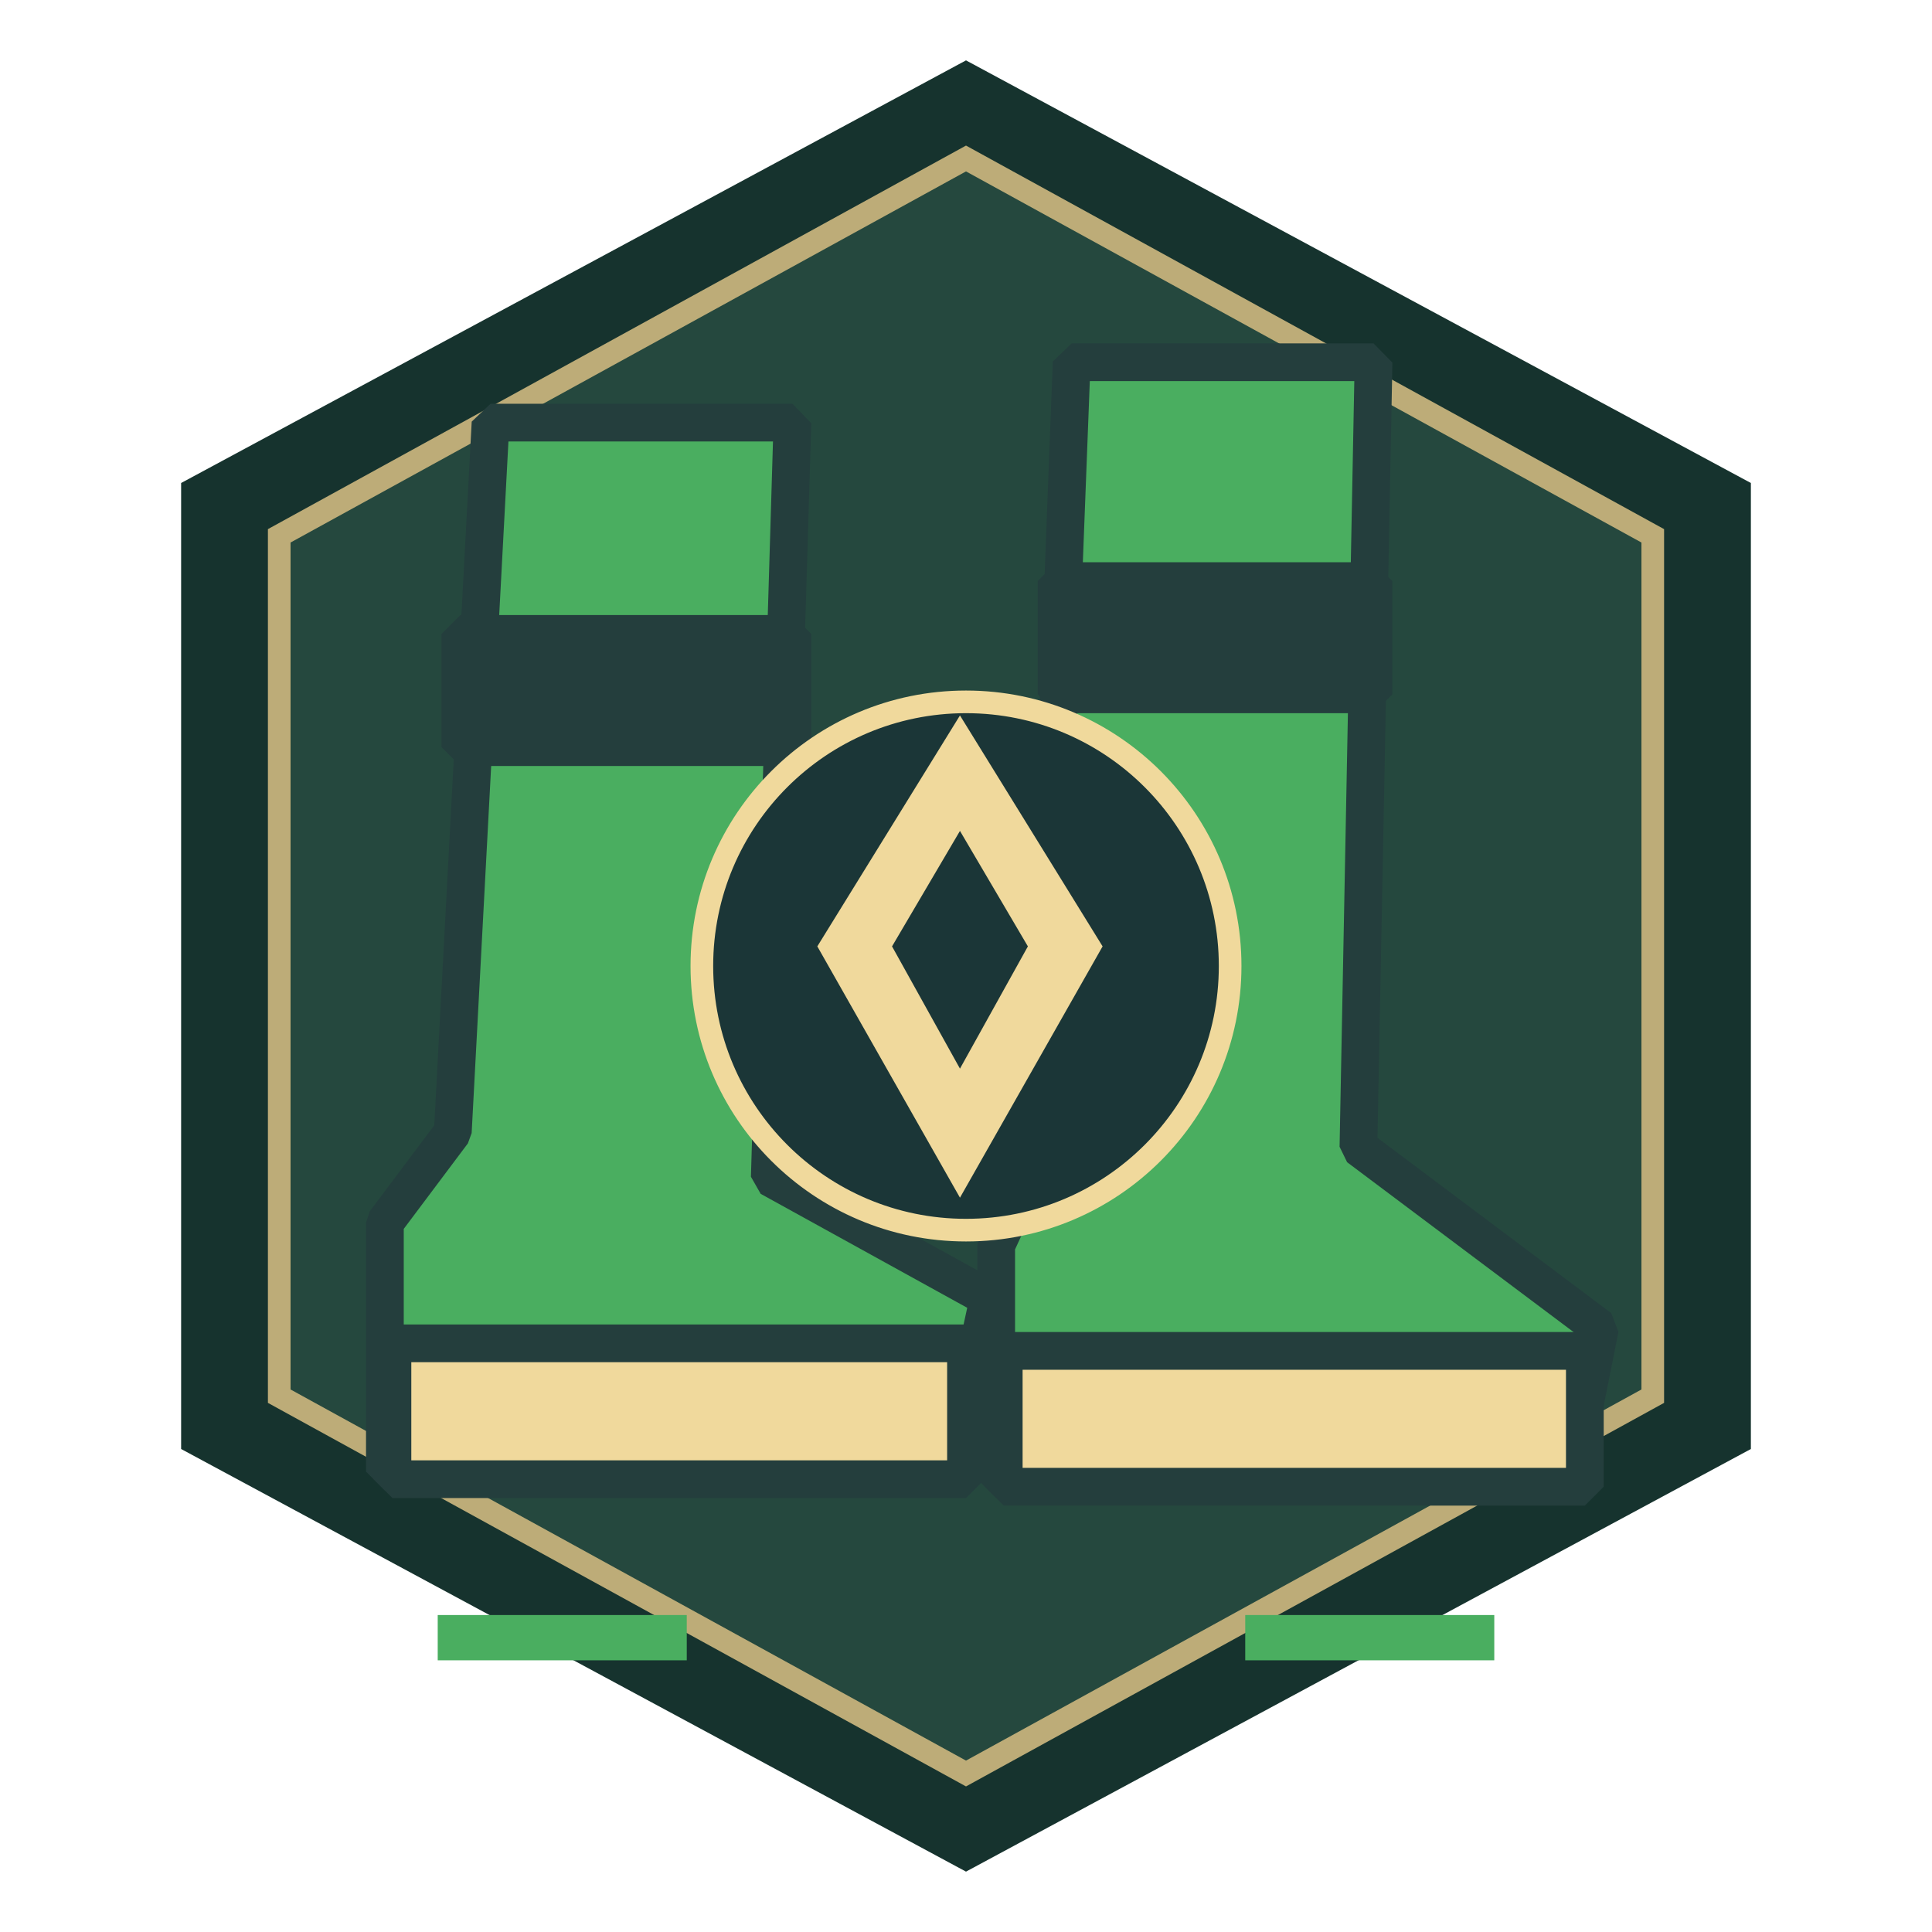
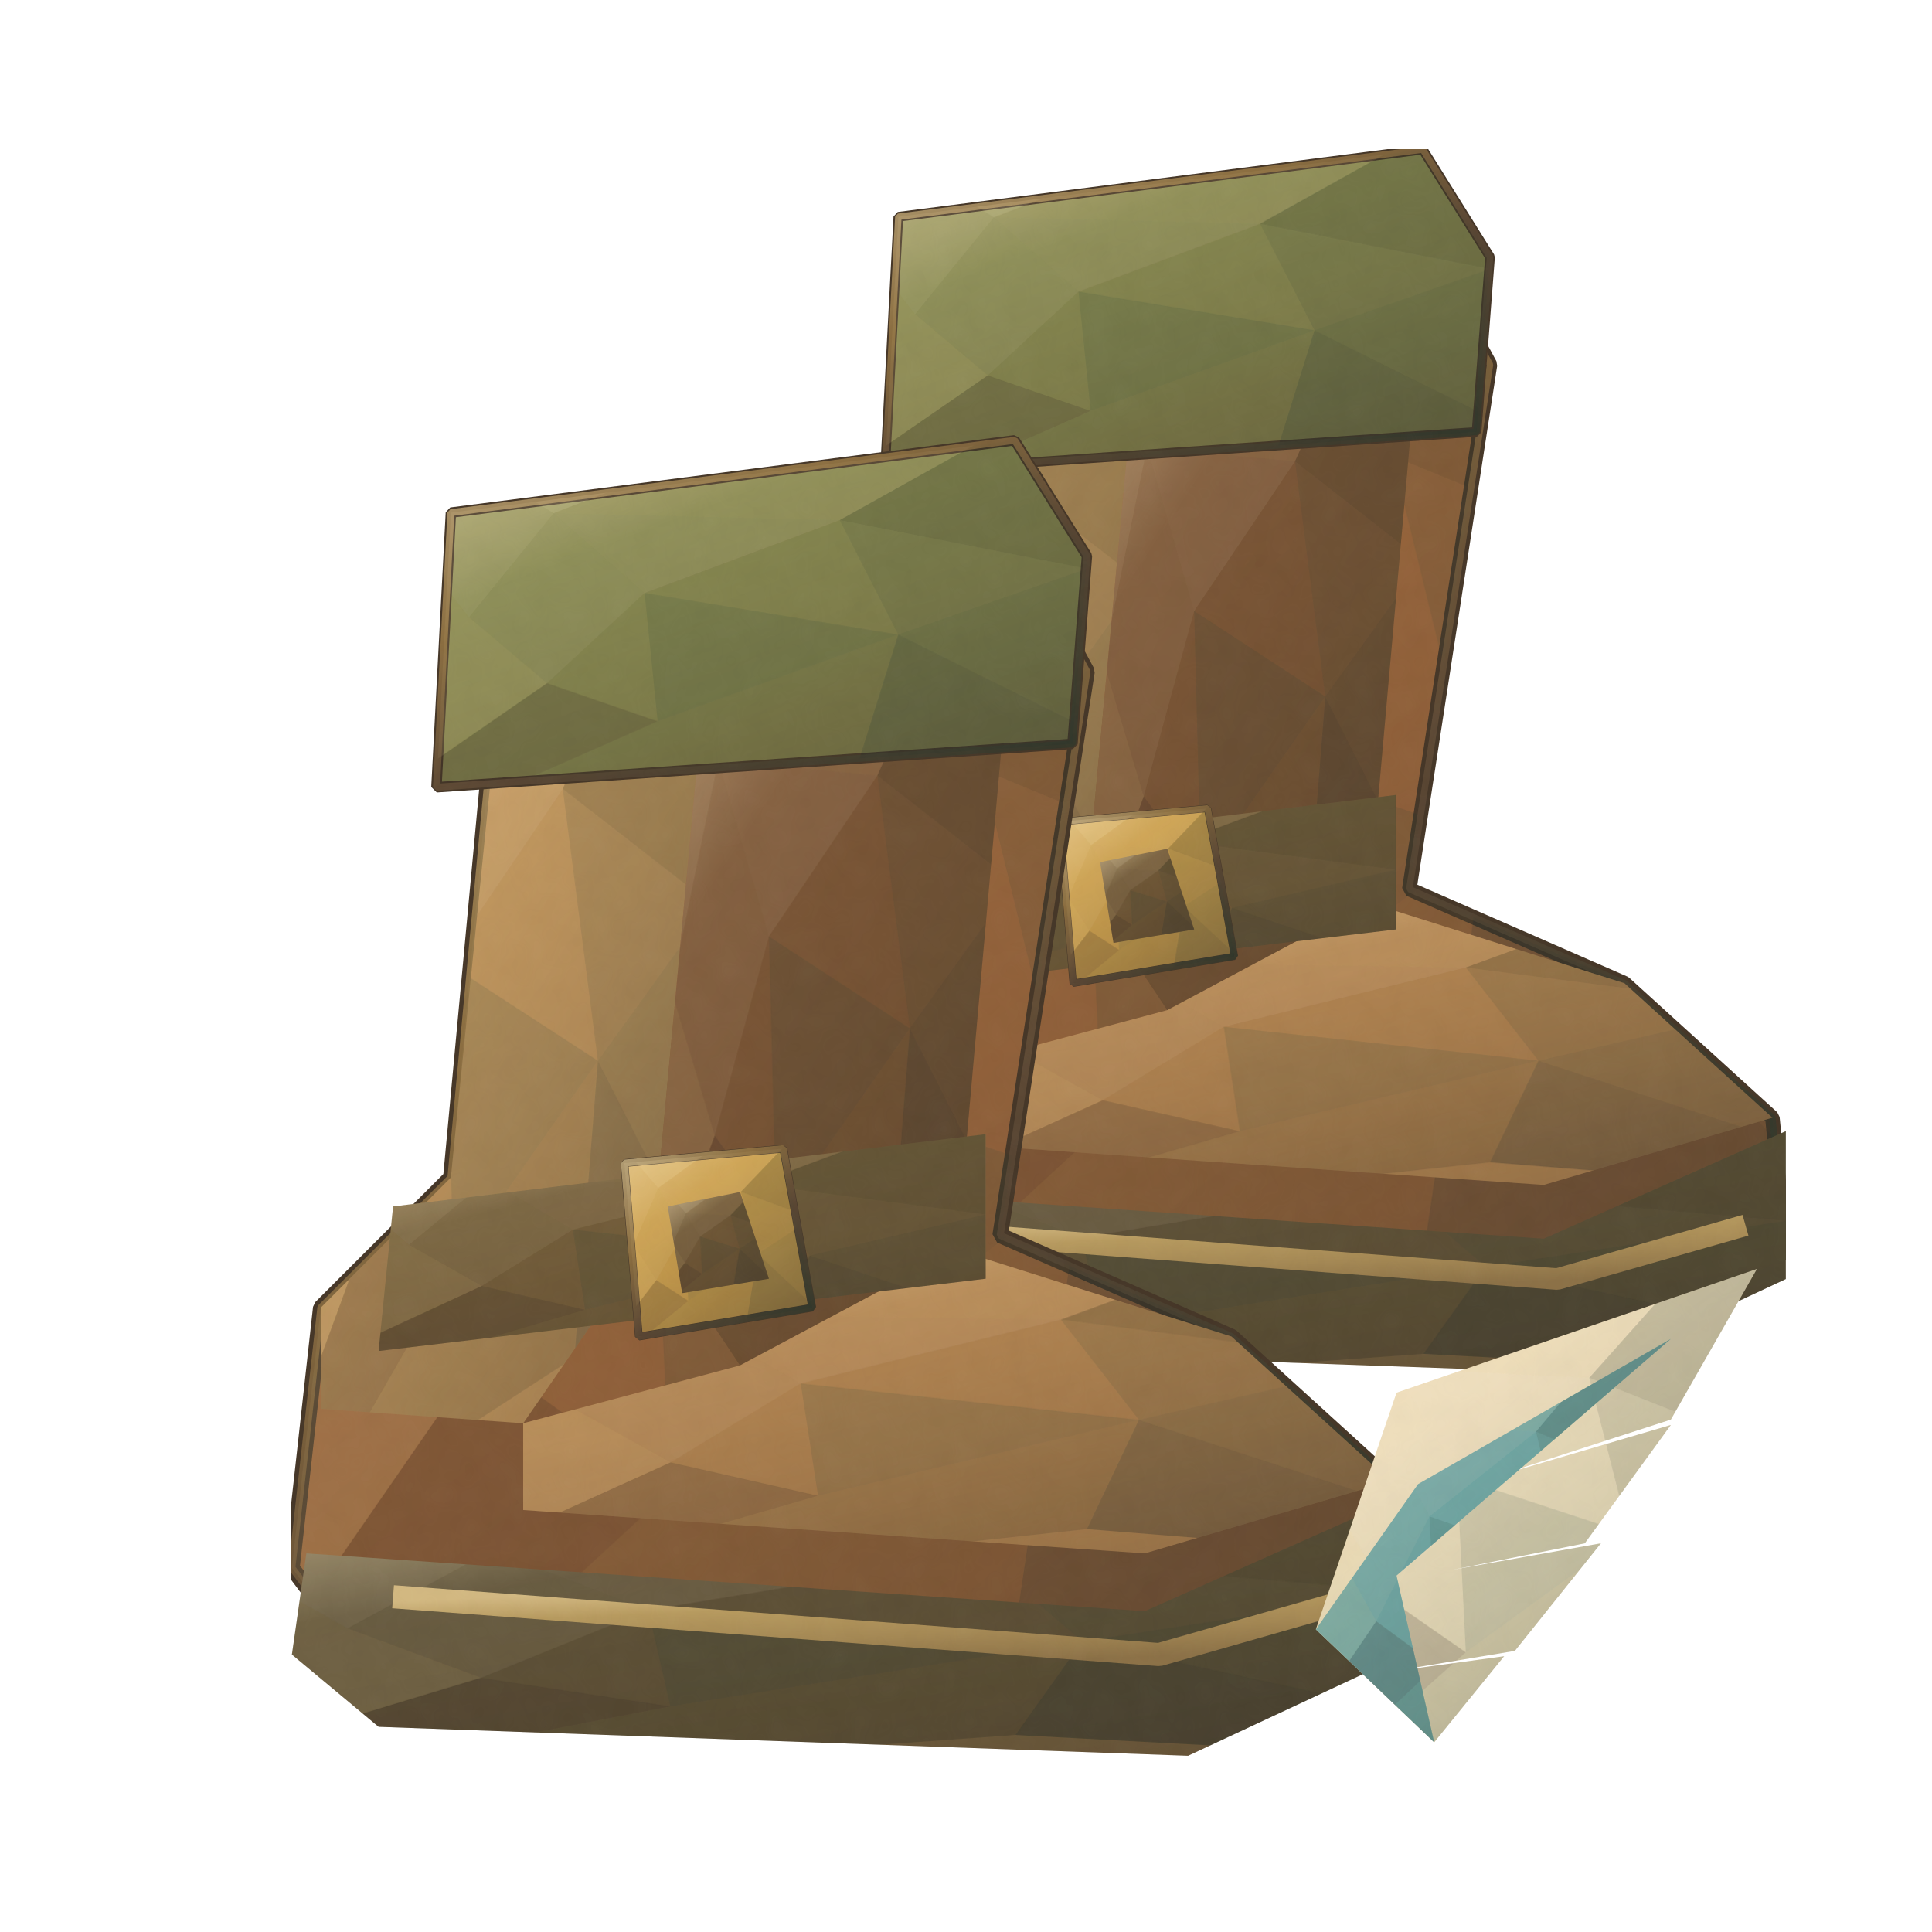
- <svg xmlns="http://www.w3.org/2000/svg" viewBox="0 0 256 256" role="img" aria-label="疾行靴">
-   <path d="M128 8L232 64V192L128 248L24 192V64Z" fill="#16332e" />
-   <path d="M128 21L219 71V185L128 235L37 185V71Z" fill="#25483e" stroke="#bdac78" stroke-width="3" />
-   <g stroke="#243e3d" stroke-width="5" stroke-linejoin="bevel">
-     <path d="M65 56H105L102 156L131 172L126 195H51V162L60 150Z" fill="#4aae60" />
-     <path d="M142 48H182L180 152L212 176L208 196H132V165L138 152Z" fill="#4aae60" />
-     <path d="M52 178H128V196H52ZM133 179H210V197H133Z" fill="#f0d99c" />
-     <path d="M61 84H105V99H61ZM140 77H182V92H140Z" fill="#243e3d" />
+ <svg xmlns="http://www.w3.org/2000/svg" width="256" height="256" viewBox="0 0 100 100" role="img" aria-label="疾行靴" data-art-style="hazel-faceted-v1">
+   <defs>
+     <pattern id="hazel-planes" width="1" height="1" patternContentUnits="objectBoundingBox">
+       <polygon points="0,0 .47,0 .18,.21" fill="#fff0c8" opacity=".20" />
+       <polygon points=".47,0 .84,0 .62,.23 .18,.21" fill="#eed3a4" opacity=".11" />
+       <polygon points="0,0 .18,.21 .05,.51 0,.39" fill="#fff0cb" opacity=".12" />
+       <polygon points=".18,.21 .62,.23 .32,.44" fill="#f5e0be" opacity=".085" />
+       <polygon points=".84,0 1,0 1,.37 .62,.23" fill="#2b3529" opacity=".20" />
+       <polygon points=".62,.23 1,.37 .71,.56" fill="#344338" opacity=".13" />
+       <polygon points=".05,.51 .18,.21 .32,.44 .17,.7" fill="#eedbbc" opacity=".07" />
+       <polygon points=".32,.44 .71,.56 .34,.81" fill="#193e34" opacity=".12" />
+       <polygon points="1,.37 1,.83 .71,.56" fill="#13332e" opacity=".15" />
+       <polygon points="0,.39 .05,.51 .17,.7 0,.92" fill="#f4d99e" opacity=".12" />
+       <polygon points=".17,.7 .34,.81 .11,1 0,1 0,.92" fill="#372d24" opacity=".19" />
+       <polygon points=".34,.81 .71,.56 .65,.92 .39,1 .11,1" fill="#414a32" opacity=".11" />
+       <polygon points=".71,.56 1,.83 1,1 .65,.92" fill="#152d2a" opacity=".21" />
+       <polygon points=".65,.92 1,1 .39,1" fill="#f0c77e" opacity=".10" />
+     </pattern>
+     <linearGradient id="hazel-rim" x1="0" y1="0" x2=".85" y2="1">
+       <stop offset="0" stop-color="#ffe7ad" />
+       <stop offset=".34" stop-color="#b99250" />
+       <stop offset=".62" stop-color="#66503b" />
+       <stop offset="1" stop-color="#29382c" />
+     </linearGradient>
+     <filter id="hazel-pigment" x="0" y="0" width="100%" height="100%" color-interpolation-filters="sRGB">
+       <feTurbulence type="fractalNoise" baseFrequency=".73" numOctaves="2" seed="23" result="grain" />
+       <feColorMatrix in="grain" type="saturate" values="0" />
+       <feComponentTransfer>
+         <feFuncA type="linear" slope=".045" />
+       </feComponentTransfer>
+       <feComposite operator="in" in2="SourceAlpha" result="grain" />
+       <feBlend in="SourceGraphic" in2="grain" mode="soft-light" />
+     </filter>
+     <linearGradient id="hazel-material-0" x1=".12" y1="0" x2=".83" y2="1">
+       <stop offset="0" stop-color="#c0986c" />
+       <stop offset=".27" stop-color="#9a673d" />
+       <stop offset=".65" stop-color="#8c5e39" />
+       <stop offset="1" stop-color="#7b5233" />
+     </linearGradient>
+     <linearGradient id="hazel-material-1" x1=".12" y1="0" x2=".83" y2="1">
+       <stop offset="0" stop-color="#dbb982" />
+       <stop offset=".27" stop-color="#c59b61" />
+       <stop offset=".65" stop-color="#af8856" />
+       <stop offset="1" stop-color="#957149" />
+     </linearGradient>
+     <linearGradient id="hazel-material-2" x1=".12" y1="0" x2=".83" y2="1">
+       <stop offset="0" stop-color="#ae8e68" />
+       <stop offset=".27" stop-color="#7c5737" />
+       <stop offset=".65" stop-color="#735133" />
+       <stop offset="1" stop-color="#69492f" />
+     </linearGradient>
+     <linearGradient id="hazel-material-3" x1=".12" y1="0" x2=".83" y2="1">
+       <stop offset="0" stop-color="#d0ac79" />
+       <stop offset=".27" stop-color="#b38652" />
+       <stop offset=".65" stop-color="#a1774a" />
+       <stop offset="1" stop-color="#8a6540" />
+     </linearGradient>
+     <linearGradient id="hazel-material-4" x1=".12" y1="0" x2=".83" y2="1">
+       <stop offset="0" stop-color="#9b8b69" />
+       <stop offset=".27" stop-color="#5e5238" />
+       <stop offset=".65" stop-color="#5b4d34" />
+       <stop offset="1" stop-color="#574630" />
+     </linearGradient>
+     <linearGradient id="hazel-material-5" x1=".12" y1="0" x2=".83" y2="1">
+       <stop offset="0" stop-color="#d2b881" />
+       <stop offset=".27" stop-color="#b79a5f" />
+       <stop offset=".65" stop-color="#a48854" />
+       <stop offset="1" stop-color="#8c7147" />
+     </linearGradient>
+     <linearGradient id="hazel-material-6" x1=".12" y1="0" x2=".83" y2="1">
+       <stop offset="0" stop-color="#b5ad78" />
+       <stop offset=".27" stop-color="#878951" />
+       <stop offset=".65" stop-color="#7c7a49" />
+       <stop offset="1" stop-color="#6f673f" />
+     </linearGradient>
+     <linearGradient id="hazel-material-7" x1=".12" y1="0" x2=".83" y2="1">
+       <stop offset="0" stop-color="#a9936a" />
+       <stop offset=".27" stop-color="#745f3b" />
+       <stop offset=".65" stop-color="#6d5737" />
+       <stop offset="1" stop-color="#644d32" />
+     </linearGradient>
+     <linearGradient id="hazel-material-8" x1=".12" y1="0" x2=".83" y2="1">
+       <stop offset="0" stop-color="#dfbc77" />
+       <stop offset=".27" stop-color="#cca14f" />
+       <stop offset=".65" stop-color="#b58d47" />
+       <stop offset="1" stop-color="#99753e" />
+     </linearGradient>
+     <linearGradient id="hazel-material-9" x1=".12" y1="0" x2=".83" y2="1">
+       <stop offset="0" stop-color="#a68f68" />
+       <stop offset=".27" stop-color="#6f5837" />
+       <stop offset=".65" stop-color="#695133" />
+       <stop offset="1" stop-color="#61492f" />
+     </linearGradient>
+     <linearGradient id="hazel-material-10" x1=".12" y1="0" x2=".83" y2="1">
+       <stop offset="0" stop-color="#f1e0bb" />
+       <stop offset=".27" stop-color="#eedebc" />
+       <stop offset=".65" stop-color="#d5cbab" />
+       <stop offset="1" stop-color="#b7b397" />
+     </linearGradient>
+     <linearGradient id="hazel-material-11" x1=".12" y1="0" x2=".83" y2="1">
+       <stop offset="0" stop-color="#89b2a8" />
+       <stop offset=".27" stop-color="#72a8a5" />
+       <stop offset=".65" stop-color="#699b97" />
+       <stop offset="1" stop-color="#5d8b86" />
+     </linearGradient>
+   </defs>
+   <g filter="url(#hazel-pigment)">
+     <g stroke-linejoin="bevel">
+       <g transform="translate(7 6) scale(.87)">
+         <g transform="translate(27 -2) scale(.8)">
+           <path d="M27 13L60 8L67 21L61 60L77 67L88 77L89 87L74 94L18 91L12 83L14 65L23 56Z" fill="url(#hazel-material-0)" stroke="#463728" stroke-width="1.08" stroke-linejoin="bevel" />
+           <path d="M27 13L60 8L67 21L61 60L77 67L88 77L89 87L74 94L18 91L12 83L14 65L23 56Z" fill="url(#hazel-planes)" stroke-linejoin="bevel" />
+           <path d="M27 13L60 8L67 21L61 60L77 67L88 77L89 87L74 94L18 91L12 83L14 65L23 56Z" fill="none" stroke="url(#hazel-rim)" stroke-width=".48" stroke-linejoin="bevel" opacity=".6" />
+           <path d="M27 16L41 17L37 60L28 73L14 72L14 65L23 56Z" fill="url(#hazel-material-1)" />
+           <path d="M27 16L41 17L37 60L28 73L14 72L14 65L23 56Z" fill="url(#hazel-planes)" />
+           <path d="M41 17L62 16L58 61L43 69L37 60Z" fill="url(#hazel-material-2)" />
+           <path d="M41 17L62 16L58 61L43 69L37 60Z" fill="url(#hazel-planes)" />
+           <path d="M43 69L58 61L77 67L88 77L71 82L28 79L28 73Z" fill="url(#hazel-material-3)" />
+           <path d="M43 69L58 61L77 67L88 77L71 82L28 79L28 73Z" fill="url(#hazel-planes)" />
+           <path d="M13 82L71 86L89 78L89 89L74 96L18 94L12 89Z" fill="url(#hazel-material-4)" />
+           <path d="M13 82L71 86L89 78L89 89L74 96L18 94L12 89Z" fill="url(#hazel-planes)" />
+           <path d="M19 85L72 89L86 85" fill="none" stroke="url(#hazel-material-5)" stroke-width="1.6" stroke-linejoin="bevel" />
+           <path d="M23 10L62 5L67 13L66 26L22 29Z" fill="url(#hazel-material-6)" stroke="#463728" stroke-width="0.72" stroke-linejoin="bevel" />
+           <path d="M23 10L62 5L67 13L66 26L22 29Z" fill="url(#hazel-planes)" stroke-linejoin="bevel" />
+           <path d="M23 10L62 5L67 13L66 26L22 29Z" fill="none" stroke="url(#hazel-rim)" stroke-width=".48" stroke-linejoin="bevel" opacity=".6" />
+           <path d="M19 58L60 53L60 63L18 68Z" fill="url(#hazel-material-7)" />
+           <path d="M19 58L60 53L60 63L18 68Z" fill="url(#hazel-planes)" />
+           <path d="M35 55L46 54L48 65L36 67Z" fill="url(#hazel-material-8)" stroke="#463728" stroke-width="0.54" stroke-linejoin="bevel" />
+           <path d="M35 55L46 54L48 65L36 67Z" fill="url(#hazel-planes)" stroke-linejoin="bevel" />
+           <path d="M35 55L46 54L48 65L36 67Z" fill="none" stroke="url(#hazel-rim)" stroke-width=".48" stroke-linejoin="bevel" opacity=".6" />
+           <path d="M38 58L43 57L45 63L39 64Z" fill="url(#hazel-material-9)" />
+           <path d="M38 58L43 57L45 63L39 64Z" fill="url(#hazel-planes)" />
+         </g>
+         <g transform="translate(-1 15) scale(.86)">
+           <path d="M27 13L60 8L67 21L61 60L77 67L88 77L89 87L74 94L18 91L12 83L14 65L23 56Z" fill="url(#hazel-material-0)" stroke="#463728" stroke-width="1.08" stroke-linejoin="bevel" />
+           <path d="M27 13L60 8L67 21L61 60L77 67L88 77L89 87L74 94L18 91L12 83L14 65L23 56Z" fill="url(#hazel-planes)" stroke-linejoin="bevel" />
+           <path d="M27 13L60 8L67 21L61 60L77 67L88 77L89 87L74 94L18 91L12 83L14 65L23 56Z" fill="none" stroke="url(#hazel-rim)" stroke-width=".48" stroke-linejoin="bevel" opacity=".6" />
+           <path d="M27 16L41 17L37 60L28 73L14 72L14 65L23 56Z" fill="url(#hazel-material-1)" />
+           <path d="M27 16L41 17L37 60L28 73L14 72L14 65L23 56Z" fill="url(#hazel-planes)" />
+           <path d="M41 17L62 16L58 61L43 69L37 60Z" fill="url(#hazel-material-2)" />
+           <path d="M41 17L62 16L58 61L43 69L37 60Z" fill="url(#hazel-planes)" />
+           <path d="M43 69L58 61L77 67L88 77L71 82L28 79L28 73Z" fill="url(#hazel-material-3)" />
+           <path d="M43 69L58 61L77 67L88 77L71 82L28 79L28 73Z" fill="url(#hazel-planes)" />
+           <path d="M13 82L71 86L89 78L89 89L74 96L18 94L12 89Z" fill="url(#hazel-material-4)" />
+           <path d="M13 82L71 86L89 78L89 89L74 96L18 94L12 89Z" fill="url(#hazel-planes)" />
+           <path d="M19 85L72 89L86 85" fill="none" stroke="url(#hazel-material-5)" stroke-width="1.6" stroke-linejoin="bevel" />
+           <path d="M23 10L62 5L67 13L66 26L22 29Z" fill="url(#hazel-material-6)" stroke="#463728" stroke-width="0.72" stroke-linejoin="bevel" />
+           <path d="M23 10L62 5L67 13L66 26L22 29Z" fill="url(#hazel-planes)" stroke-linejoin="bevel" />
+           <path d="M23 10L62 5L67 13L66 26L22 29Z" fill="none" stroke="url(#hazel-rim)" stroke-width=".48" stroke-linejoin="bevel" opacity=".6" />
+           <path d="M19 58L60 53L60 63L18 68Z" fill="url(#hazel-material-7)" />
+           <path d="M19 58L60 53L60 63L18 68Z" fill="url(#hazel-planes)" />
+           <path d="M35 55L46 54L48 65L36 67Z" fill="url(#hazel-material-8)" stroke="#463728" stroke-width="0.54" stroke-linejoin="bevel" />
+           <path d="M35 55L46 54L48 65L36 67Z" fill="url(#hazel-planes)" stroke-linejoin="bevel" />
+           <path d="M35 55L46 54L48 65L36 67Z" fill="none" stroke="url(#hazel-rim)" stroke-width=".48" stroke-linejoin="bevel" opacity=".6" />
+           <path d="M38 58L43 57L45 63L39 64Z" fill="url(#hazel-material-9)" />
+           <path d="M38 58L43 57L45 63L39 64Z" fill="url(#hazel-planes)" />
+         </g>
+         <g transform="translate(68 67) scale(.32)">
+           <path d="M7 72L22 28L89 5L73 33L39 44L73 34L57 56L32 61L60 56L44 76L20 80L42 77L29 93Z" fill="url(#hazel-material-10)" />
+           <path d="M7 72L22 28L89 5L73 33L39 44L73 34L57 56L32 61L60 56L44 76L20 80L42 77L29 93Z" fill="url(#hazel-planes)" />
+           <path d="M7 72L26 45L73 18L22 62L29 93Z" fill="url(#hazel-material-11)" />
+           <path d="M7 72L26 45L73 18L22 62L29 93Z" fill="url(#hazel-planes)" />
+         </g>
+       </g>
+     </g>
  </g>
-   <circle cx="128" cy="128" r="35" fill="#1b3637" stroke="#f0d99c" stroke-width="3" />
-   <g fill="#f0d99c" transform="translate(12 12) scale(.9)">
-     <path d="M128 92L149 126L128 163L107 126ZM128 109L118 126L128 144L138 126Z" fill-rule="evenodd" />
-   </g>
-   <path d="M58 217H91M165 217H198" stroke="#4aae60" stroke-width="6" />
</svg>
